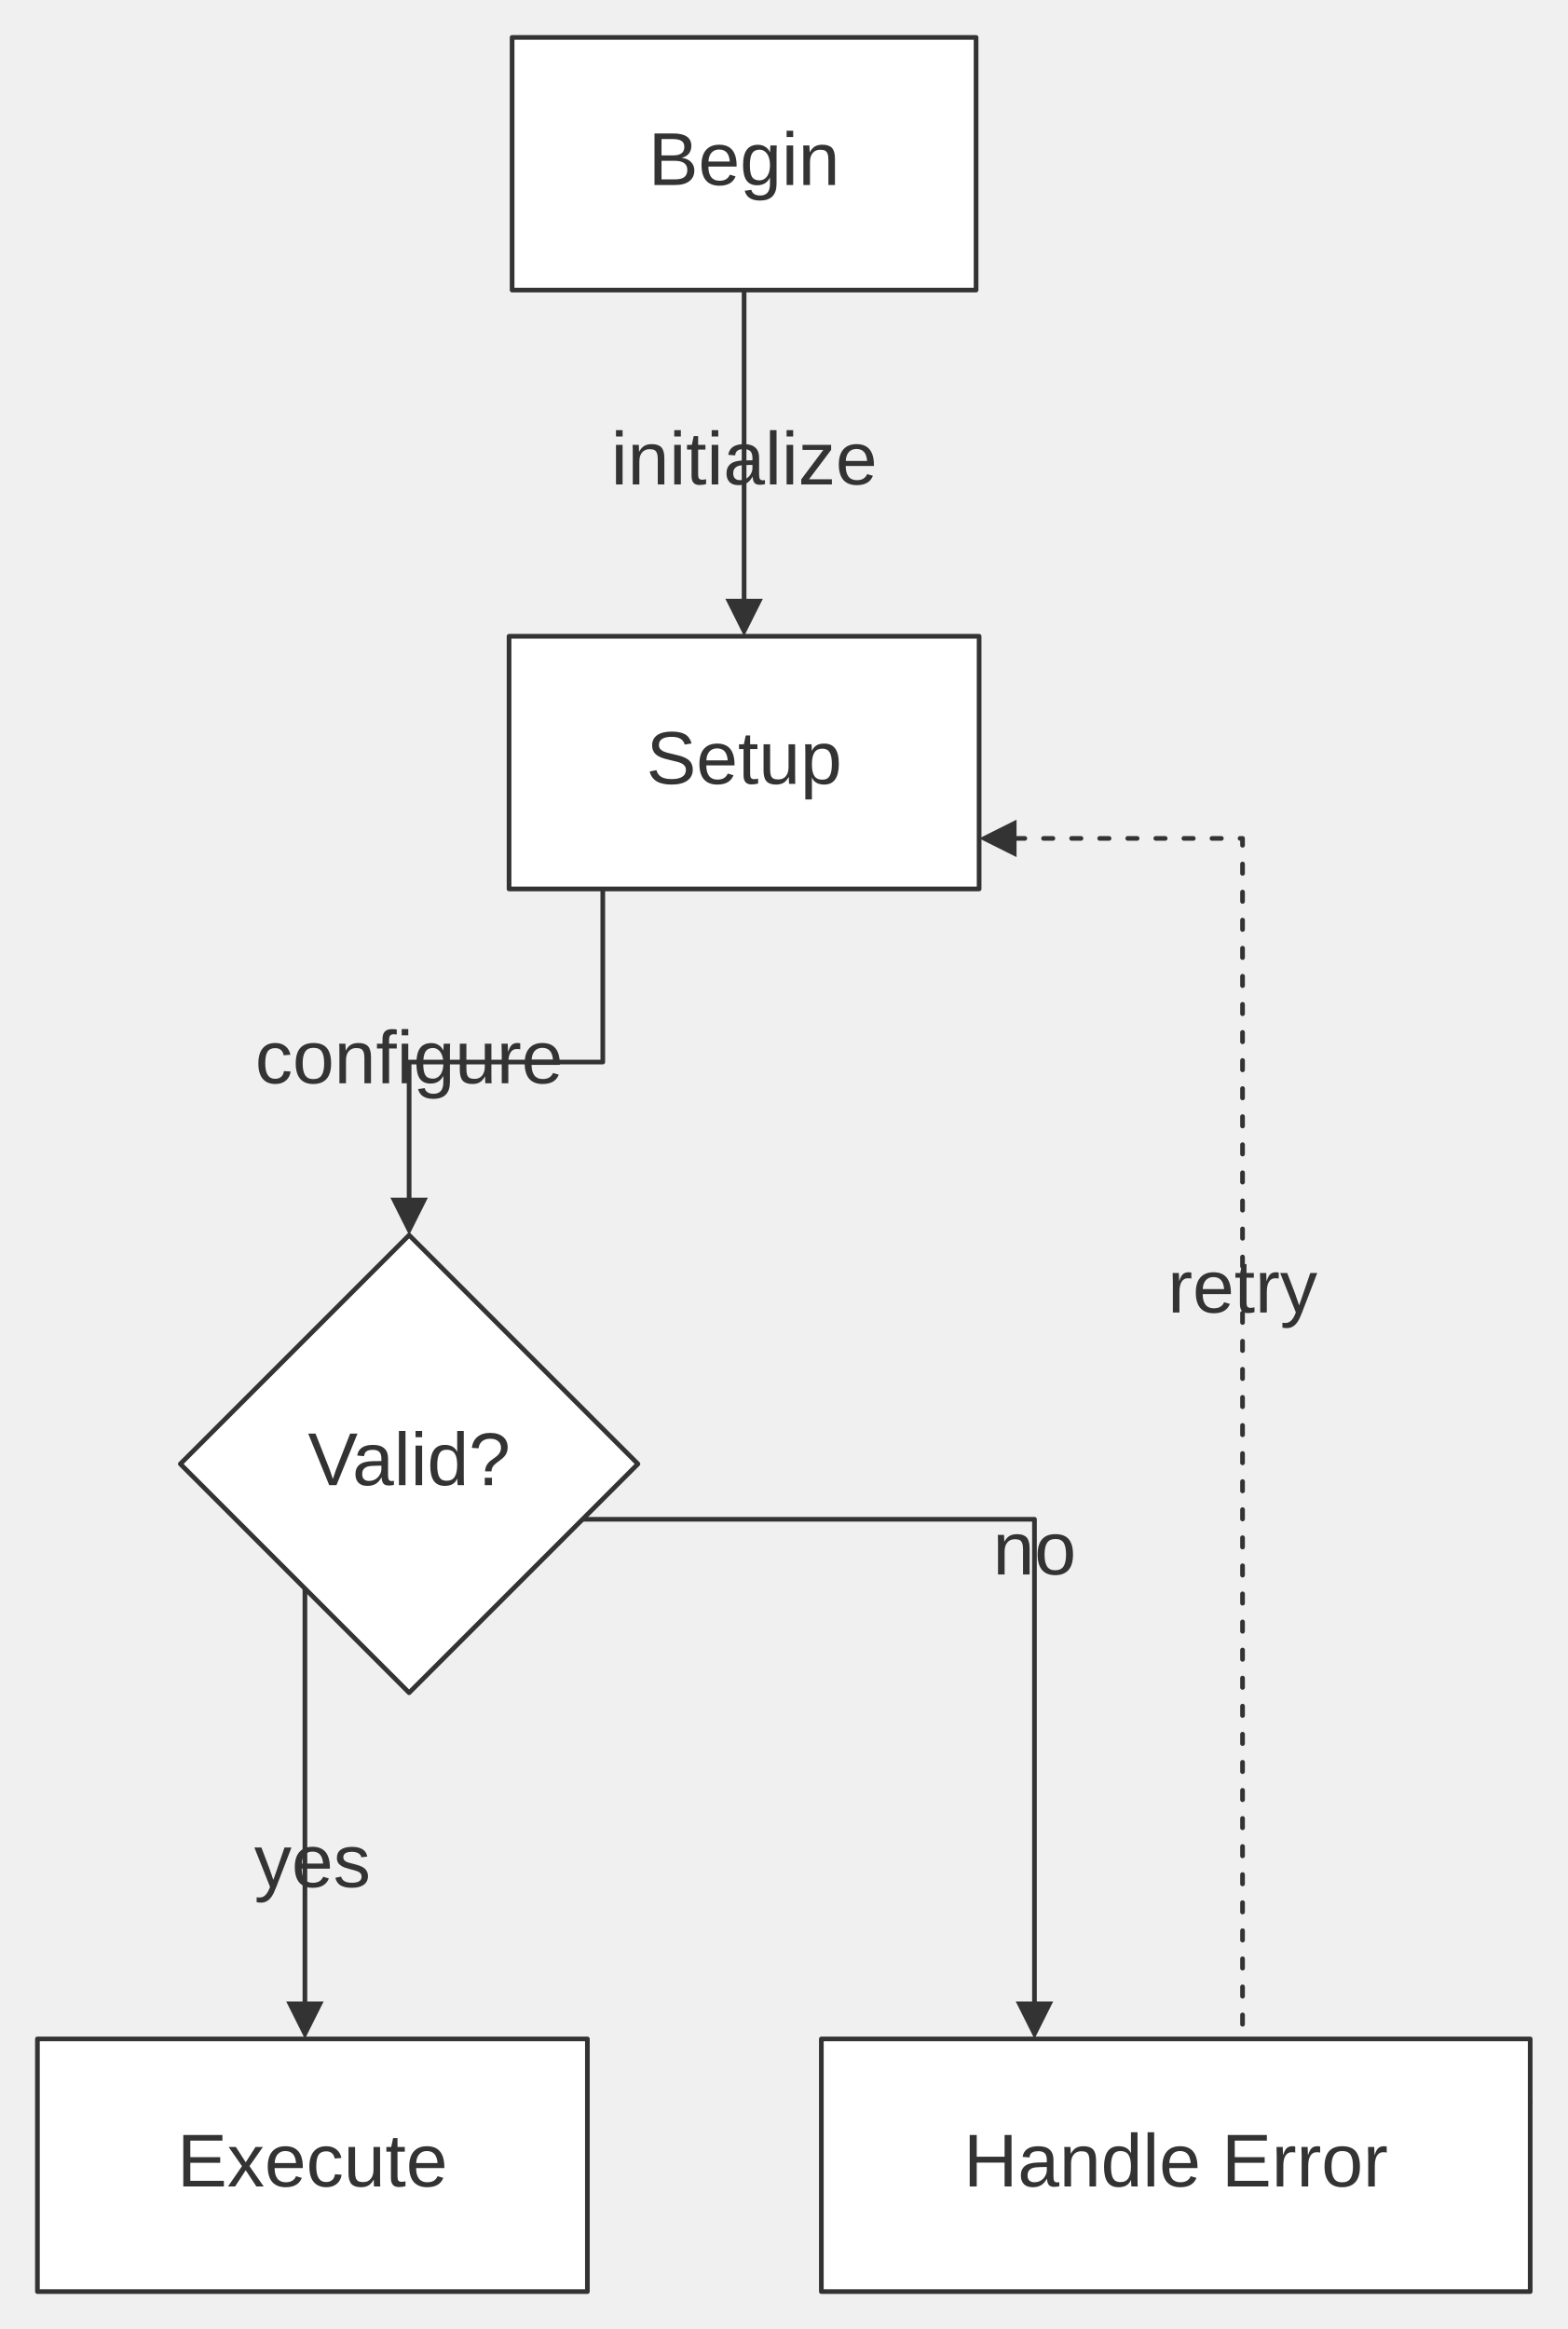
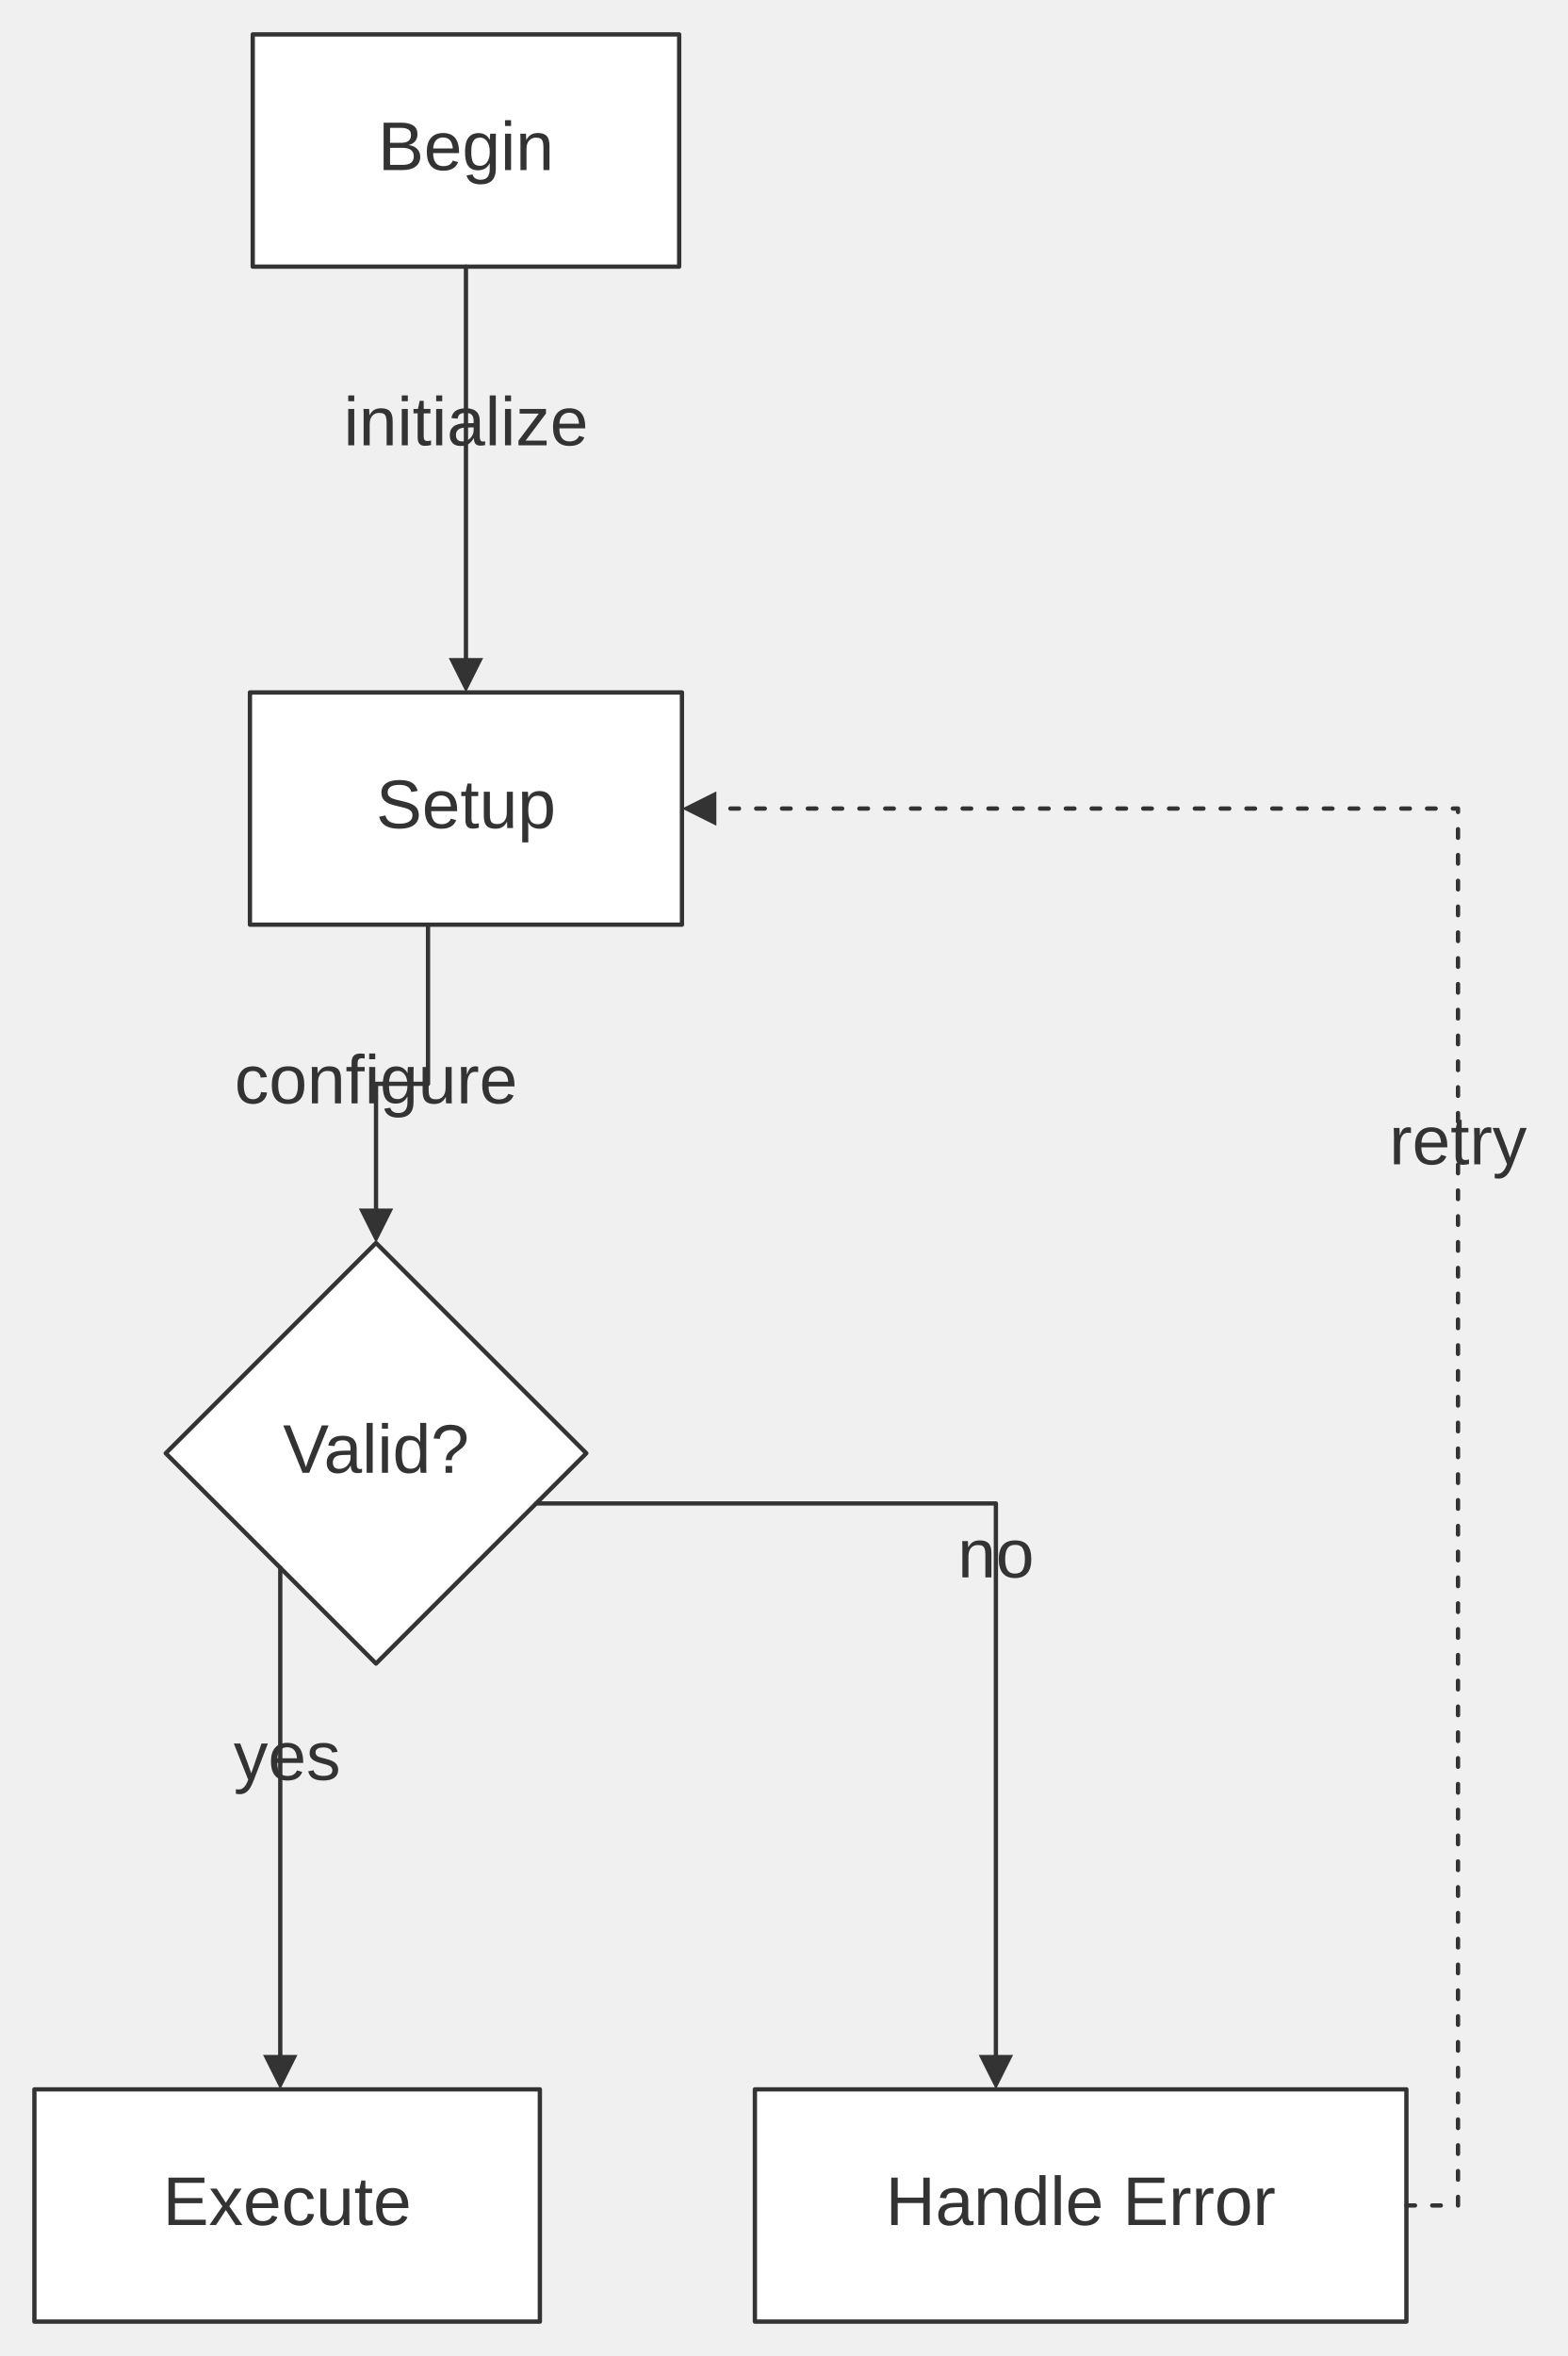
- <svg xmlns="http://www.w3.org/2000/svg" width="100%" viewBox="0 0 335.04 497.80" style="max-width: 335.04px; background-color: transparent;" font-family="&quot;trebuchet ms&quot;, verdana, arial, sans-serif" font-size="16.00">
+ <svg xmlns="http://www.w3.org/2000/svg" width="100%" viewBox="0 0 364.48 547.80" style="max-width: 364.48px; background-color: transparent;" font-family="&quot;trebuchet ms&quot;, verdana, arial, sans-serif" font-size="16.00">
  <defs>
    <marker id="arrowhead" viewBox="0 0 10.00 10.00" refX="5.00" refY="5.00" markerWidth="8.00" markerHeight="8.00" orient="auto-start-reverse" markerUnits="userSpaceOnUse">
      <path d="M 0 0 L 10.00 5.00 L 0 10.00 z" fill="#333" />
    </marker>
    <marker id="crosshead" viewBox="0 0 11.00 11.00" refX="12.00" refY="5.20" markerWidth="11.00" markerHeight="11.00" orient="auto-start-reverse" markerUnits="userSpaceOnUse">
      <path d="M 1,1 l 9,9 M 10,1 l -9,9" stroke="#333" stroke-width="2" />
    </marker>
    <marker id="circlehead" viewBox="0 0 10.00 10.00" refX="11.00" refY="5.00" markerWidth="11.00" markerHeight="11.00" orient="auto-start-reverse" markerUnits="userSpaceOnUse">
      <circle cx="5" cy="5" r="5" stroke="#333" stroke-width="1" fill="#333" />
    </marker>
    <marker id="open-arrowhead" viewBox="0 0 10.00 10.00" refX="5.00" refY="5.00" markerWidth="8.00" markerHeight="8.00" orient="auto-start-reverse" markerUnits="userSpaceOnUse">
      <polygon points="0,0 10.00,5.00 0,10.00" fill="white" stroke="#333" stroke-width="1" />
    </marker>
    <marker id="diamondhead" viewBox="0 0 12.00 12.00" refX="6.00" refY="6.00" markerWidth="12.00" markerHeight="12.00" orient="auto-start-reverse" markerUnits="userSpaceOnUse">
      <polygon points="0,6.00 6.00,0 12.00,6.00 6.00,12.00" fill="#333" />
    </marker>
    <marker id="open-diamondhead" viewBox="0 0 12.00 12.00" refX="6.00" refY="6.00" markerWidth="12.00" markerHeight="12.00" orient="auto-start-reverse" markerUnits="userSpaceOnUse">
      <polygon points="0,6.00 6.00,0 12.00,6.00 6.00,12.00" fill="white" stroke="#333" stroke-width="1" />
    </marker>
  </defs>
  <g transform="translate(0.00,0.00)">
+     <g class="nodes">
+       <polygon points="87.44,289.00 136.34,337.90 87.44,386.80 38.54,337.90" fill="white" stroke="#333" stroke-width="1.00" stroke-linejoin="round" />
+       <text x="87.44" y="337.90" text-anchor="middle" dominant-baseline="middle" fill="#333">Valid?</text>
+       <rect x="175.54" y="485.80" width="151.50" height="54.00" fill="white" stroke="#333" stroke-width="1.00" stroke-linejoin="round" />
+       <text x="251.29" y="512.80" text-anchor="middle" dominant-baseline="middle" fill="#333">Handle Error</text>
+       <rect x="8.00" y="485.80" width="117.54" height="54.00" fill="white" stroke="#333" stroke-width="1.00" stroke-linejoin="round" />
+       <text x="66.77" y="512.80" text-anchor="middle" dominant-baseline="middle" fill="#333">Execute</text>
+       <rect x="58.12" y="161.00" width="100.46" height="54.00" fill="white" stroke="#333" stroke-width="1.00" stroke-linejoin="round" />
+       <text x="108.35" y="188.00" text-anchor="middle" dominant-baseline="middle" fill="#333">Setup</text>
+       <rect x="58.77" y="8.00" width="99.16" height="54.00" fill="white" stroke="#333" stroke-width="1.00" stroke-linejoin="round" />
+       <text x="108.35" y="35.00" text-anchor="middle" dominant-baseline="middle" fill="#333">Begin</text>
+     </g>
    <g class="edgePaths">
-       <path d="M159.03,62.00 L159.03,132.00" stroke="#333" stroke-width="1.00" fill="none" stroke-linecap="round" stroke-linejoin="round" marker-end="url(#arrowhead)" />
-       <path d="M128.83,190.00 L128.83,227.00 L87.44,227.00 L87.44,260.00" stroke="#333" stroke-width="1.00" fill="none" stroke-linecap="round" stroke-linejoin="round" marker-end="url(#arrowhead)" />
-       <path d="M65.17,339.53 L65.17,431.80" stroke="#333" stroke-width="1.00" fill="none" stroke-linecap="round" stroke-linejoin="round" marker-end="url(#arrowhead)" />
-       <path d="M124.51,324.73 L221.09,324.73 L221.09,431.80" stroke="#333" stroke-width="1.00" fill="none" stroke-linecap="round" stroke-linejoin="round" marker-end="url(#arrowhead)" />
-       <path d="M327.04,449.19 L265.56,449.19 L265.56,179.20 L213.26,179.20" stroke="#333" stroke-width="1.00" fill="none" stroke-linecap="round" stroke-linejoin="round" stroke-dasharray="2.00,4.00" marker-end="url(#arrowhead)" />
+       <path d="M108.35,62.00 L108.35,157.00" stroke="#333" stroke-width="1.00" fill="none" stroke-linecap="round" stroke-linejoin="round" marker-end="url(#arrowhead)" />
+       <path d="M99.53,215.00 L99.53,252.00 L87.44,252.00 L87.44,285.00" stroke="#333" stroke-width="1.00" fill="none" stroke-linecap="round" stroke-linejoin="round" marker-end="url(#arrowhead)" />
+       <path d="M65.17,364.53 L65.17,481.80" stroke="#333" stroke-width="1.00" fill="none" stroke-linecap="round" stroke-linejoin="round" marker-end="url(#arrowhead)" />
+       <path d="M124.68,349.57 L231.58,349.57 L231.58,481.80" stroke="#333" stroke-width="1.00" fill="none" stroke-linecap="round" stroke-linejoin="round" marker-end="url(#arrowhead)" />
+       <path d="M327.04,512.80 L339.04,512.80 L339.04,188.00 L162.58,188.00" stroke="#333" stroke-width="1.00" fill="none" stroke-linecap="round" stroke-linejoin="round" stroke-dasharray="2.00,4.00" marker-end="url(#arrowhead)" />
    </g>
    <g class="edgeLabels">
-       <text x="159.03" y="99.00" text-anchor="middle" dominant-baseline="middle" fill="#333">initialize</text>
-       <text x="87.44" y="227.00" text-anchor="middle" dominant-baseline="middle" fill="#333">configure</text>
-       <text x="66.77" y="398.80" text-anchor="middle" dominant-baseline="middle" fill="#333">yes</text>
-       <text x="221.09" y="331.98" text-anchor="middle" dominant-baseline="middle" fill="#333">no</text>
-       <text x="265.56" y="276.00" text-anchor="middle" dominant-baseline="middle" fill="#333">retry</text>
-     </g>
-     <g class="nodes">
-       <polygon points="87.44,264.00 136.34,312.90 87.44,361.80 38.54,312.90" fill="white" stroke="#333" stroke-width="1.00" stroke-linejoin="round" />
-       <text x="87.44" y="312.90" text-anchor="middle" dominant-baseline="middle" fill="#333">Valid?</text>
-       <rect x="175.54" y="435.80" width="151.50" height="54.00" fill="white" stroke="#333" stroke-width="1.00" stroke-linejoin="round" />
-       <text x="251.29" y="462.80" text-anchor="middle" dominant-baseline="middle" fill="#333">Handle Error</text>
-       <rect x="8.00" y="435.80" width="117.54" height="54.00" fill="white" stroke="#333" stroke-width="1.00" stroke-linejoin="round" />
-       <text x="66.77" y="462.80" text-anchor="middle" dominant-baseline="middle" fill="#333">Execute</text>
-       <rect x="108.80" y="136.00" width="100.46" height="54.00" fill="white" stroke="#333" stroke-width="1.00" stroke-linejoin="round" />
-       <text x="159.03" y="163.00" text-anchor="middle" dominant-baseline="middle" fill="#333">Setup</text>
-       <rect x="109.45" y="8.00" width="99.16" height="54.00" fill="white" stroke="#333" stroke-width="1.00" stroke-linejoin="round" />
-       <text x="159.03" y="35.00" text-anchor="middle" dominant-baseline="middle" fill="#333">Begin</text>
+       <text x="108.35" y="99.00" text-anchor="middle" dominant-baseline="middle" fill="#333">initialize</text>
+       <text x="87.44" y="252.00" text-anchor="middle" dominant-baseline="middle" fill="#333">configure</text>
+       <text x="66.77" y="409.30" text-anchor="middle" dominant-baseline="middle" fill="#333">yes</text>
+       <text x="231.58" y="362.23" text-anchor="middle" dominant-baseline="middle" fill="#333">no</text>
+       <text x="339.04" y="266.17" text-anchor="middle" dominant-baseline="middle" fill="#333">retry</text>
    </g>
  </g>
</svg>
